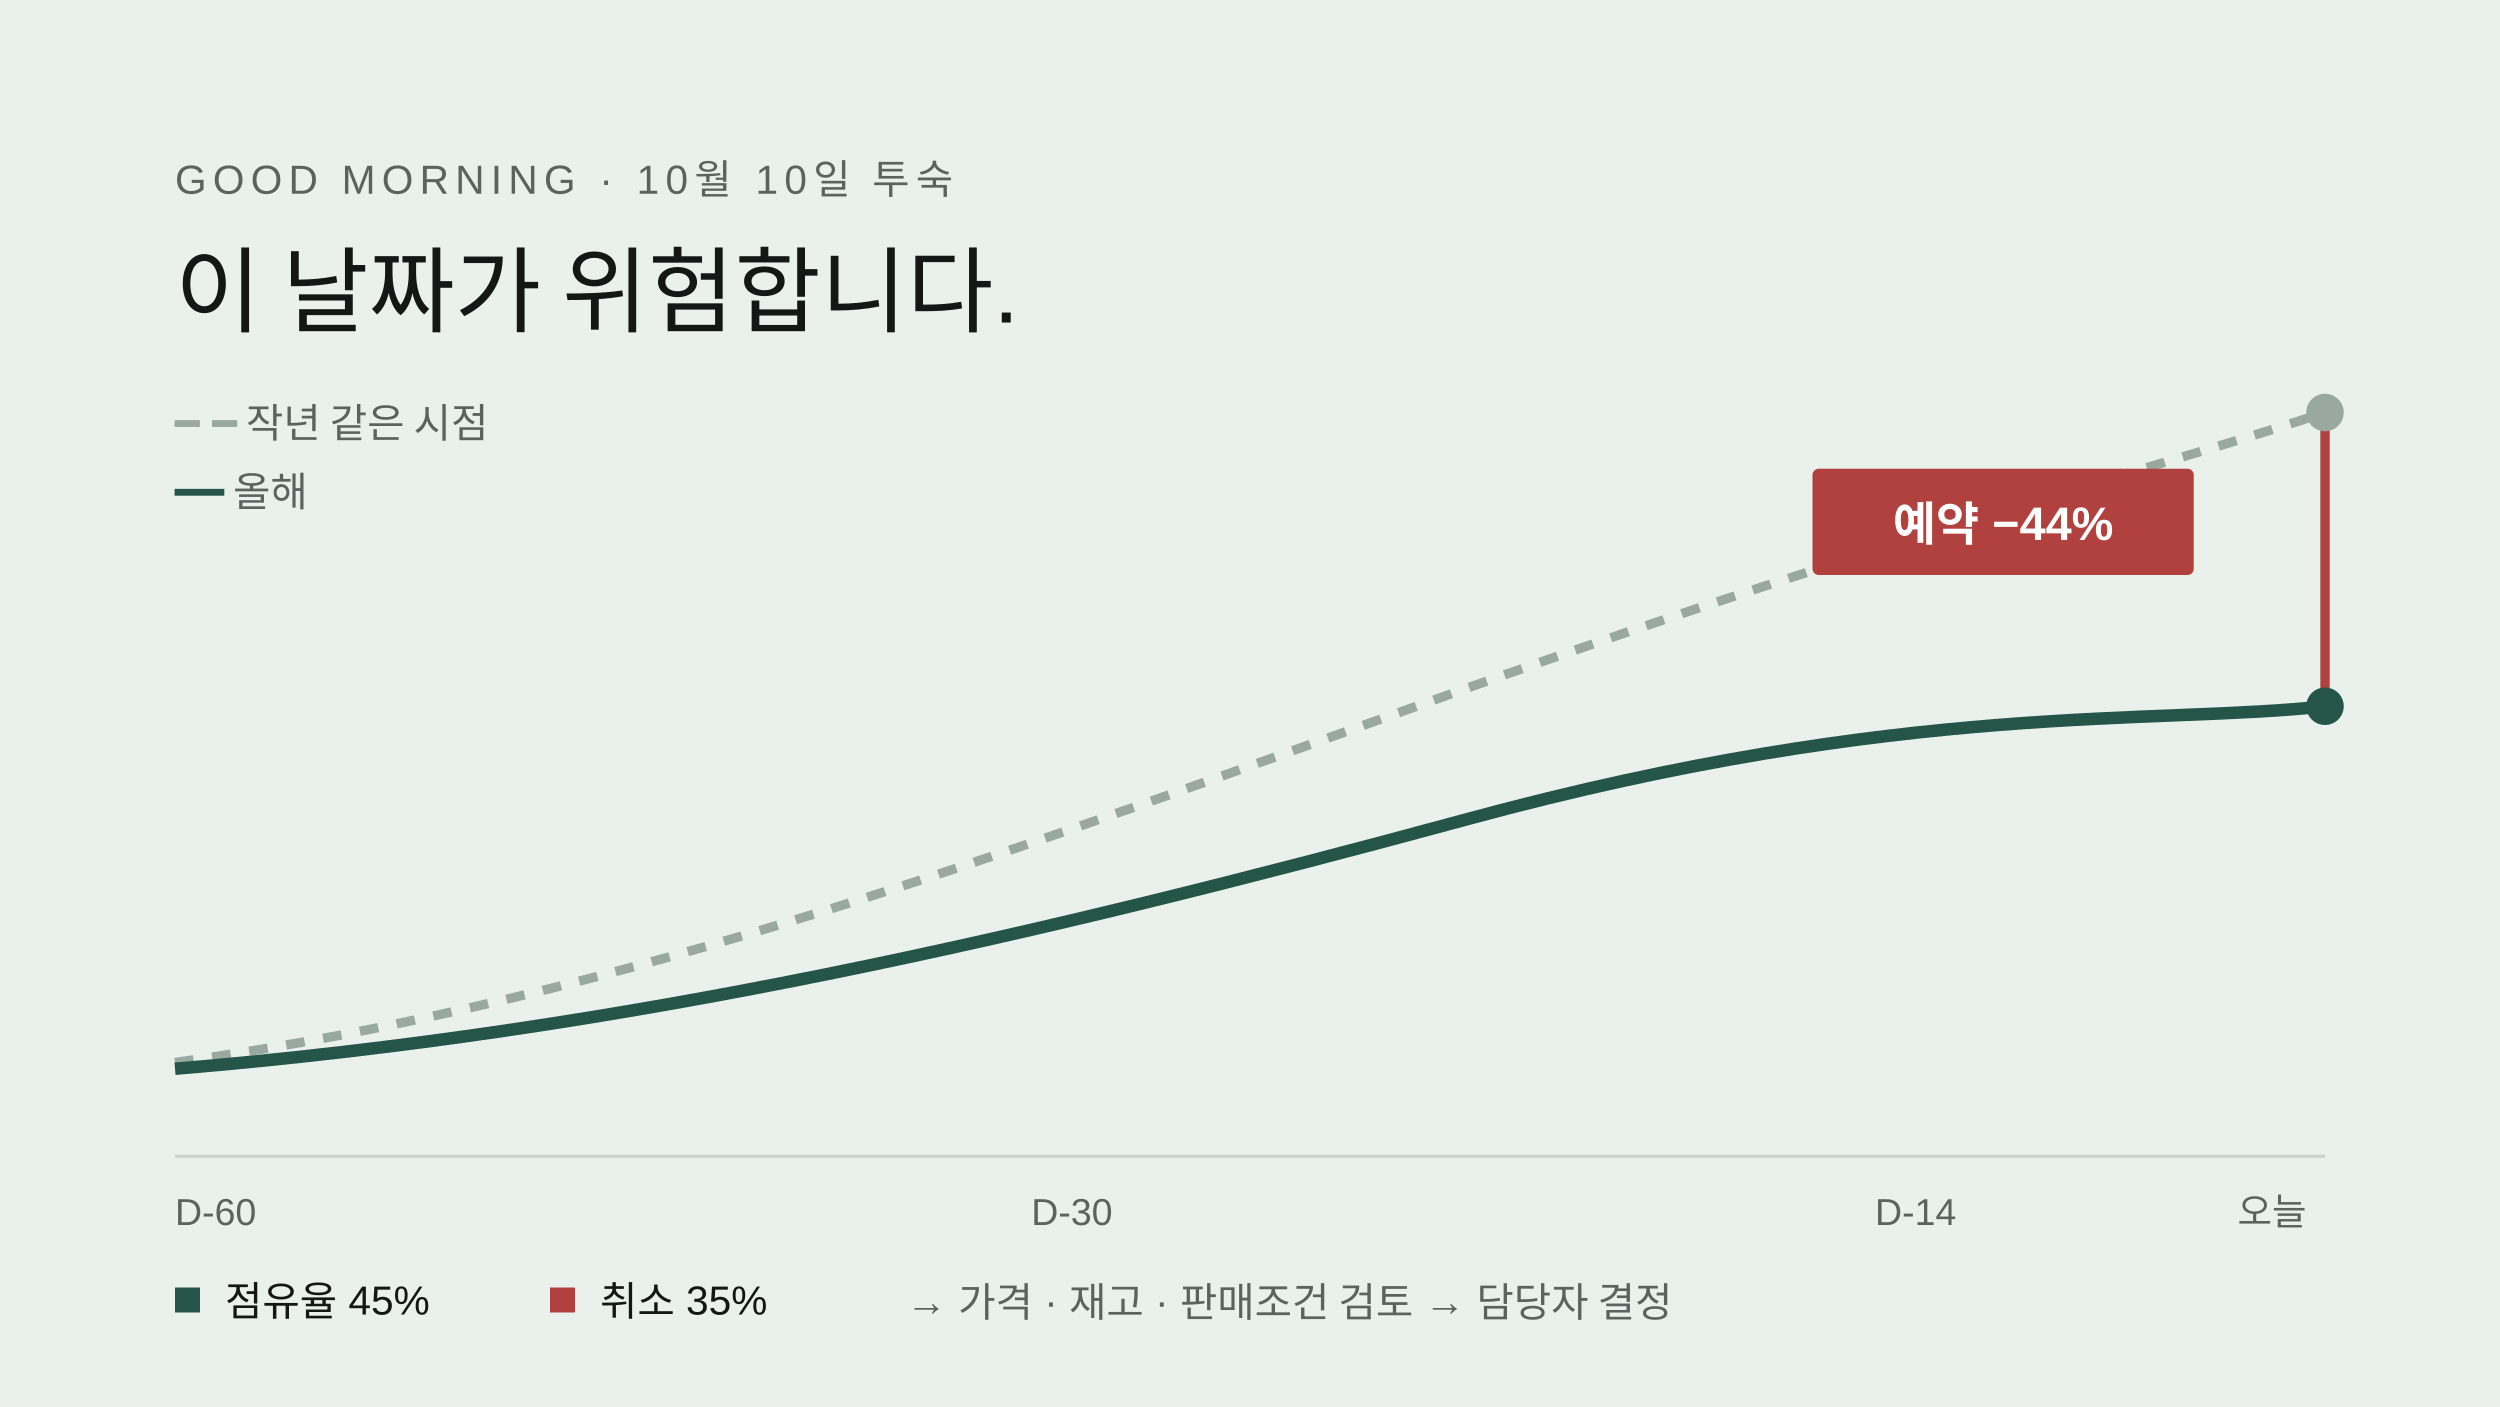
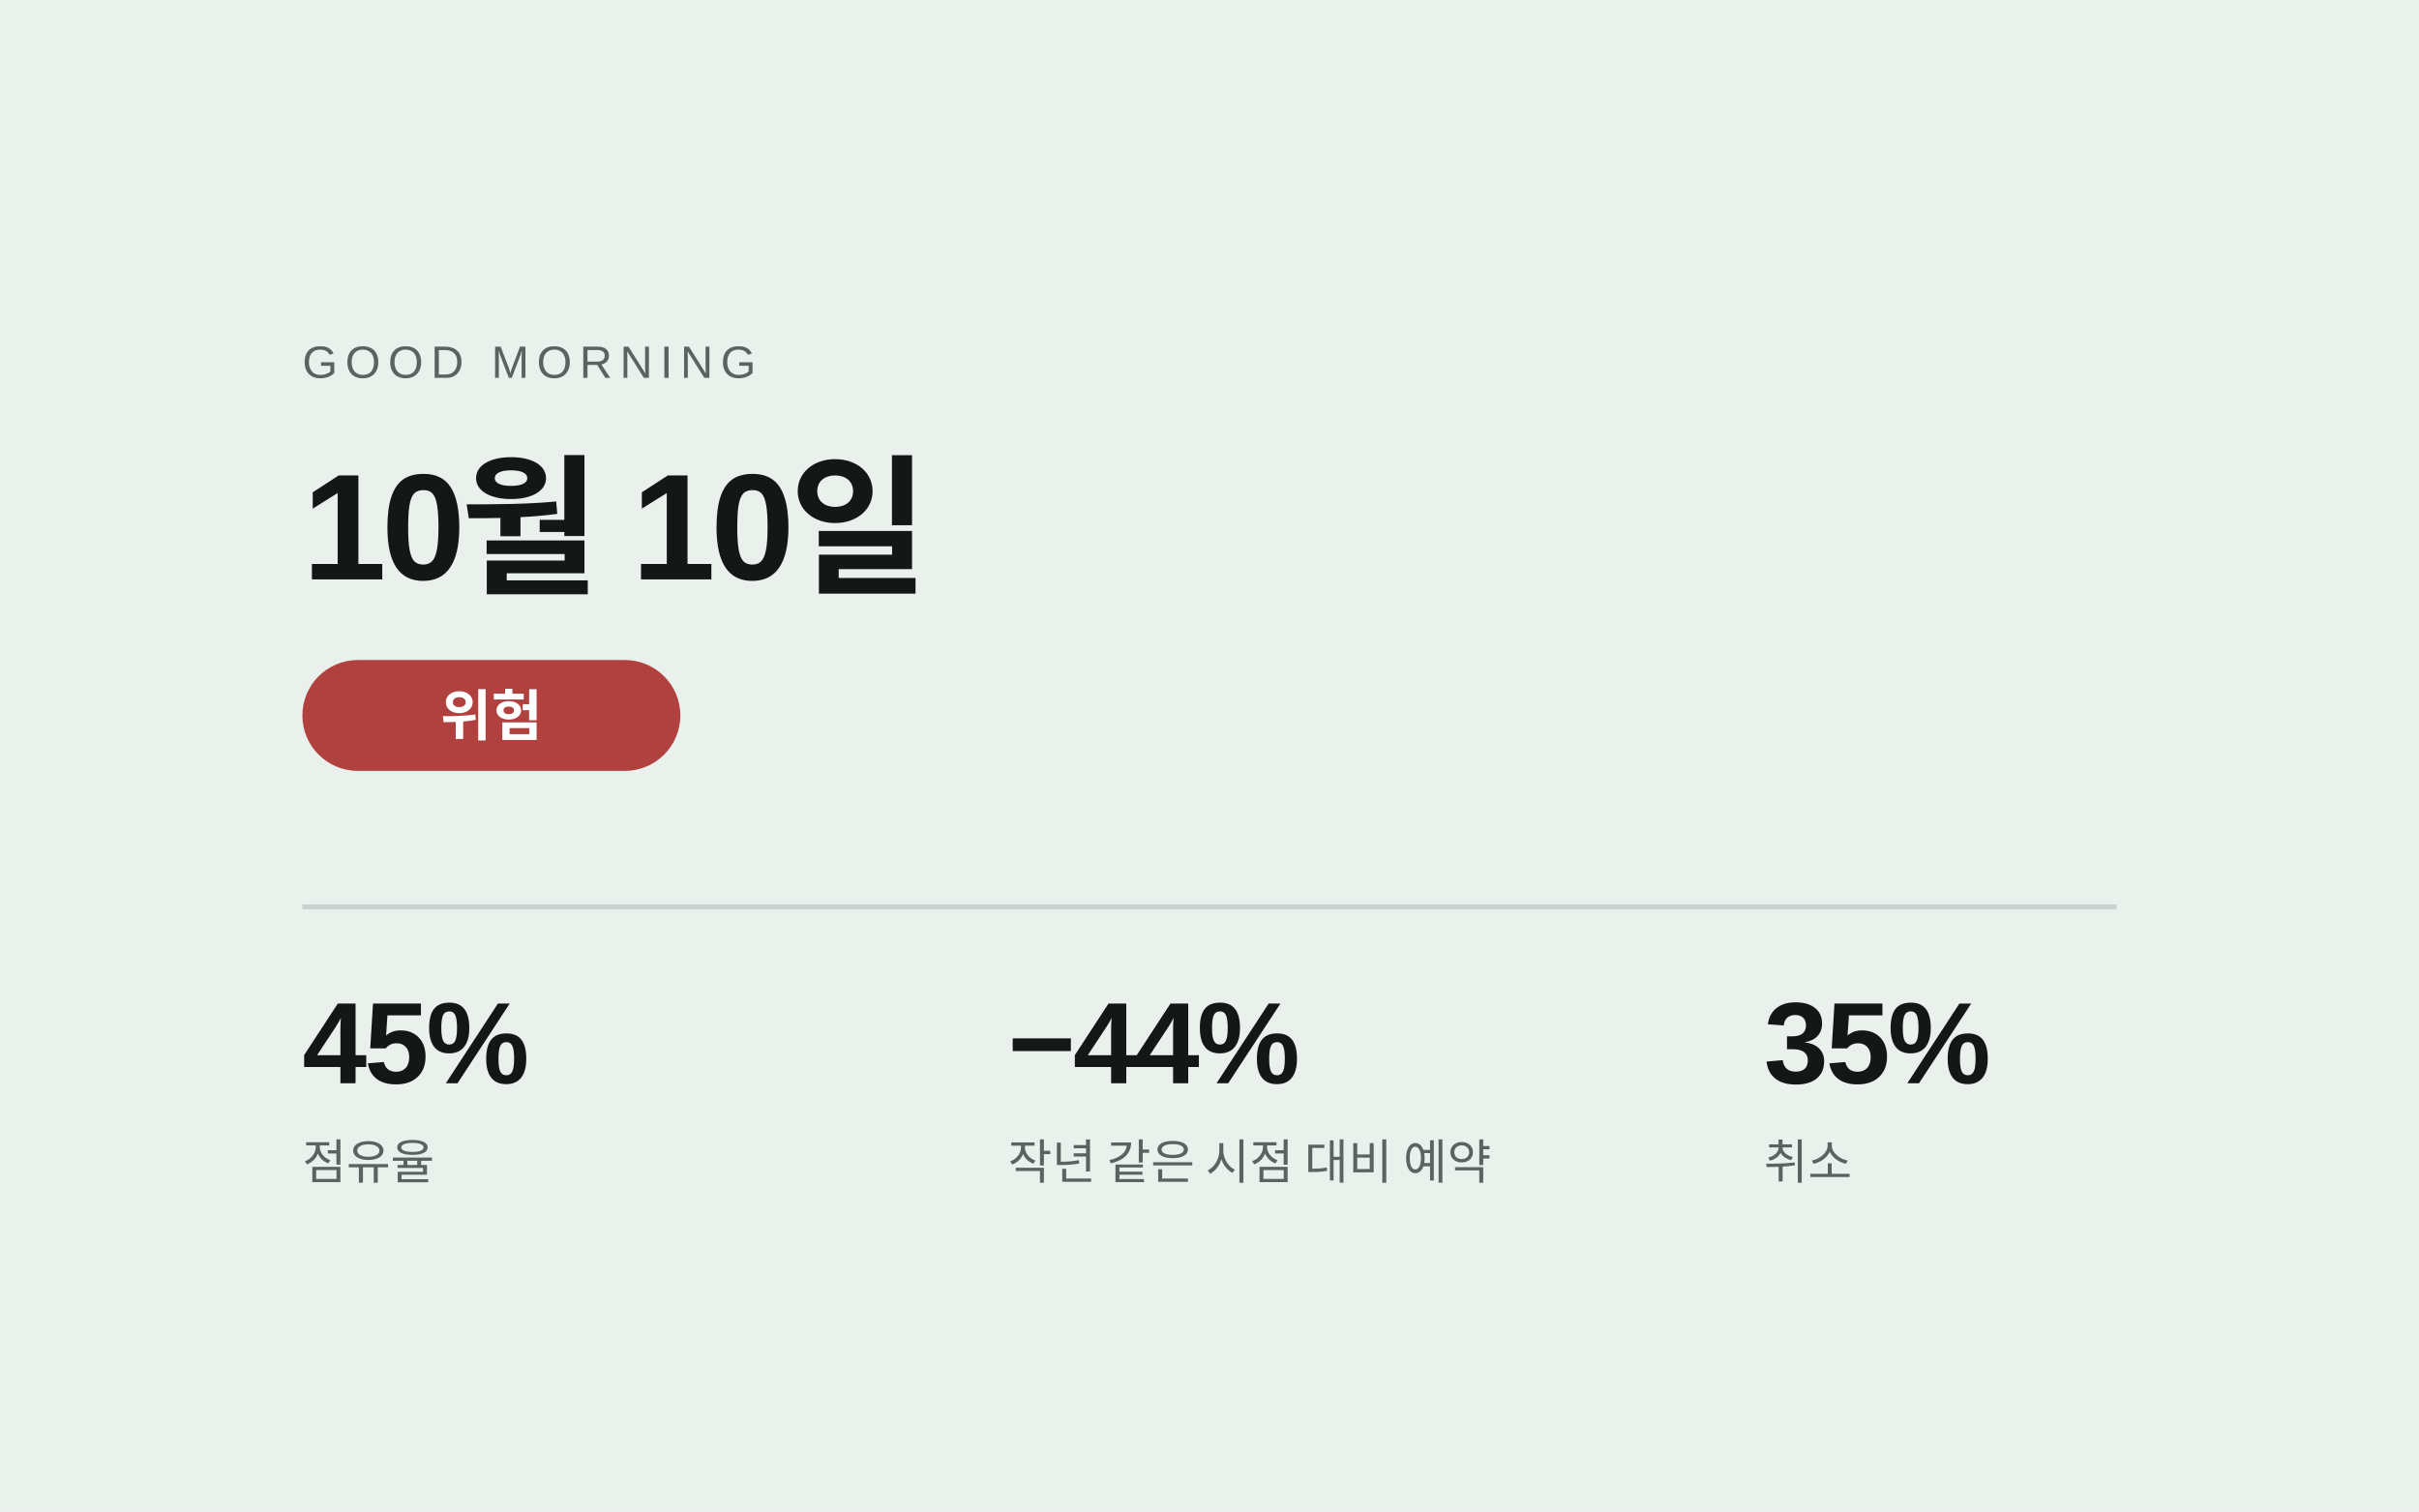
- <svg xmlns="http://www.w3.org/2000/svg" viewBox="0 0 800 450" role="img" aria-label="GOOD MORNING — 10월 10일 예약 페이스: 같은 시점 작년 대비 −44%">
-   <rect width="800" height="450" fill="#eaf1ed" />
-   <text x="56" y="62" font-family="Arial,'Noto Sans KR',sans-serif" font-size="13" letter-spacing="2" fill="#5b6260">GOOD MORNING · 10월 10일 투숙</text>
-   <text x="56" y="104" font-family="Arial,'Noto Sans KR',sans-serif" font-size="30" font-weight="500" fill="#141716">이 날짜가 위험합니다.</text>
-   <g font-family="Arial,'Noto Sans KR',sans-serif" font-size="12" fill="#5b6260">
-     <text x="56" y="392">D-60</text>
-     <text x="330" y="392">D-30</text>
-     <text x="600" y="392">D-14</text>
-     <text x="716" y="392">오늘</text>
-   </g>
-   <line x1="56" y1="370" x2="744" y2="370" stroke="#c9d2cc" />
-   <path d="M56 340 C 200 320, 330 270, 470 220 S 690 150, 744 132" fill="none" stroke="#9aa9a0" stroke-width="3" stroke-dasharray="6 6" />
-   <path d="M56 342 C 200 330, 330 300, 470 262 S 690 232, 744 226" fill="none" stroke="#245548" stroke-width="4" />
-   <line x1="744" y1="132" x2="744" y2="226" stroke="#b0413e" stroke-width="3" />
-   <circle cx="744" cy="226" r="6" fill="#245548" />
-   <circle cx="744" cy="132" r="6" fill="#9aa9a0" />
-   <rect x="580" y="150" width="122" height="34" rx="2" fill="#b0413e" />
-   <text x="641" y="173" text-anchor="middle" font-family="Arial,'Noto Sans KR',sans-serif" font-size="15" font-weight="700" fill="#fff">예약 −44%</text>
-   <g font-family="Arial,'Noto Sans KR',sans-serif" font-size="13">
-     <text x="56" y="140" fill="#5b6260">
-       <tspan fill="#9aa9a0">━ ━</tspan> 작년 같은 시점</text>
-     <text x="56" y="162" fill="#5b6260">
-       <tspan fill="#245548">━━</tspan> 올해</text>
-   </g>
-   <g font-family="Arial,'Noto Sans KR',sans-serif" font-size="13" fill="#141716">
-     <rect x="56" y="412" width="8" height="8" fill="#245548" />
-     <text x="72" y="421">점유율 45%</text>
-     <rect x="176" y="412" width="8" height="8" fill="#b0413e" />
-     <text x="192" y="421">취소 35%</text>
-     <text x="290" y="421" fill="#5b6260">→ 가격 · 재고 · 판매조건 검토 → 담당자 결정</text>
+ <svg xmlns="http://www.w3.org/2000/svg" viewBox="0 0 960 600" role="img" aria-label="AP Revenue — 10월 10일 투숙일 위험 신호">
+   <rect width="960" height="600" fill="#eaf1ed" />
+   <g font-family="Arial,'Noto Sans KR','Apple SD Gothic Neo',sans-serif">
+     <text x="120" y="150" font-size="18" letter-spacing="3" fill="#5b6260">GOOD MORNING</text>
+     <text x="120" y="230" font-size="60" font-weight="600" letter-spacing="-2" fill="#141716">10월 10일</text>
+     <rect x="120" y="262" width="150" height="44" rx="22" fill="#b0413e" />
+     <text x="195" y="292" text-anchor="middle" font-size="22" font-weight="700" fill="#fff">위험</text>
+     <g fill="#141716" font-size="46" font-weight="600" letter-spacing="-1">
+       <text x="120" y="430">45%</text>
+       <text x="400" y="430">−44%</text>
+       <text x="700" y="430">35%</text>
+     </g>
+     <g fill="#5b6260" font-size="19">
+       <text x="120" y="468">점유율</text>
+       <text x="400" y="468">작년 같은 시점 대비 예약</text>
+       <text x="700" y="468">취소</text>
+     </g>
+     <line x1="120" y1="360" x2="840" y2="360" stroke="#c9d2cc" stroke-width="2" />
  </g>
</svg>
